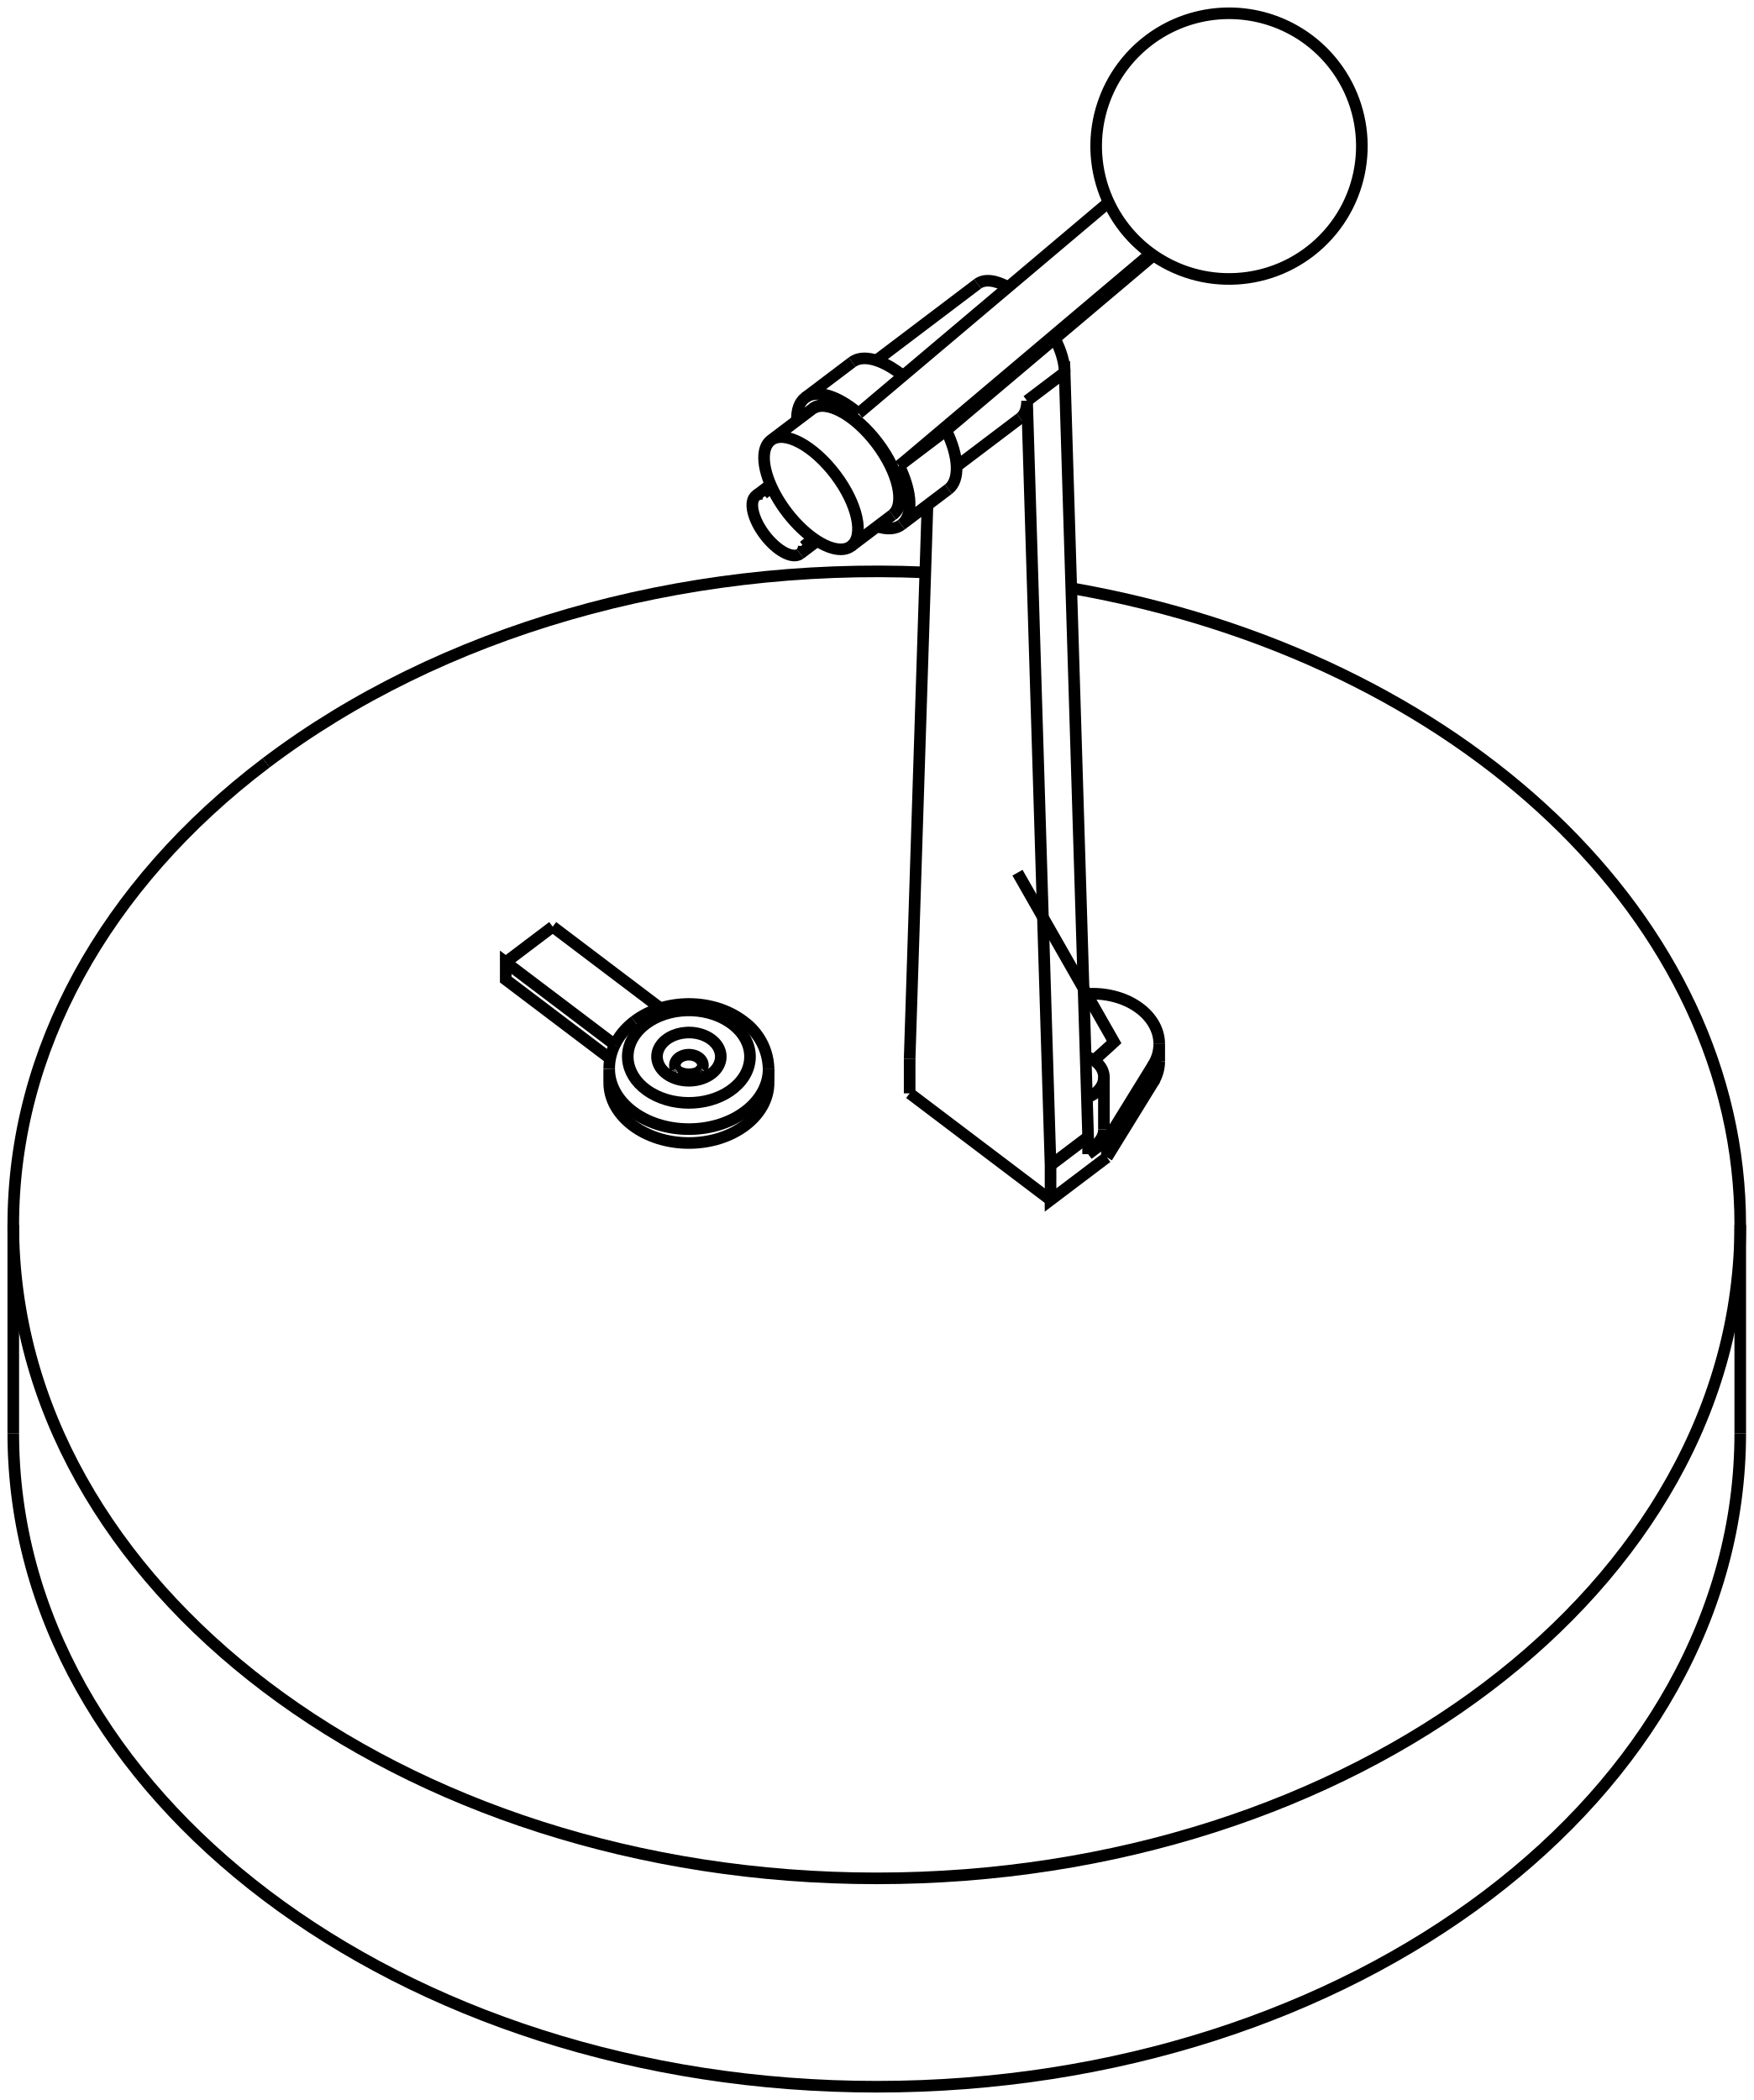
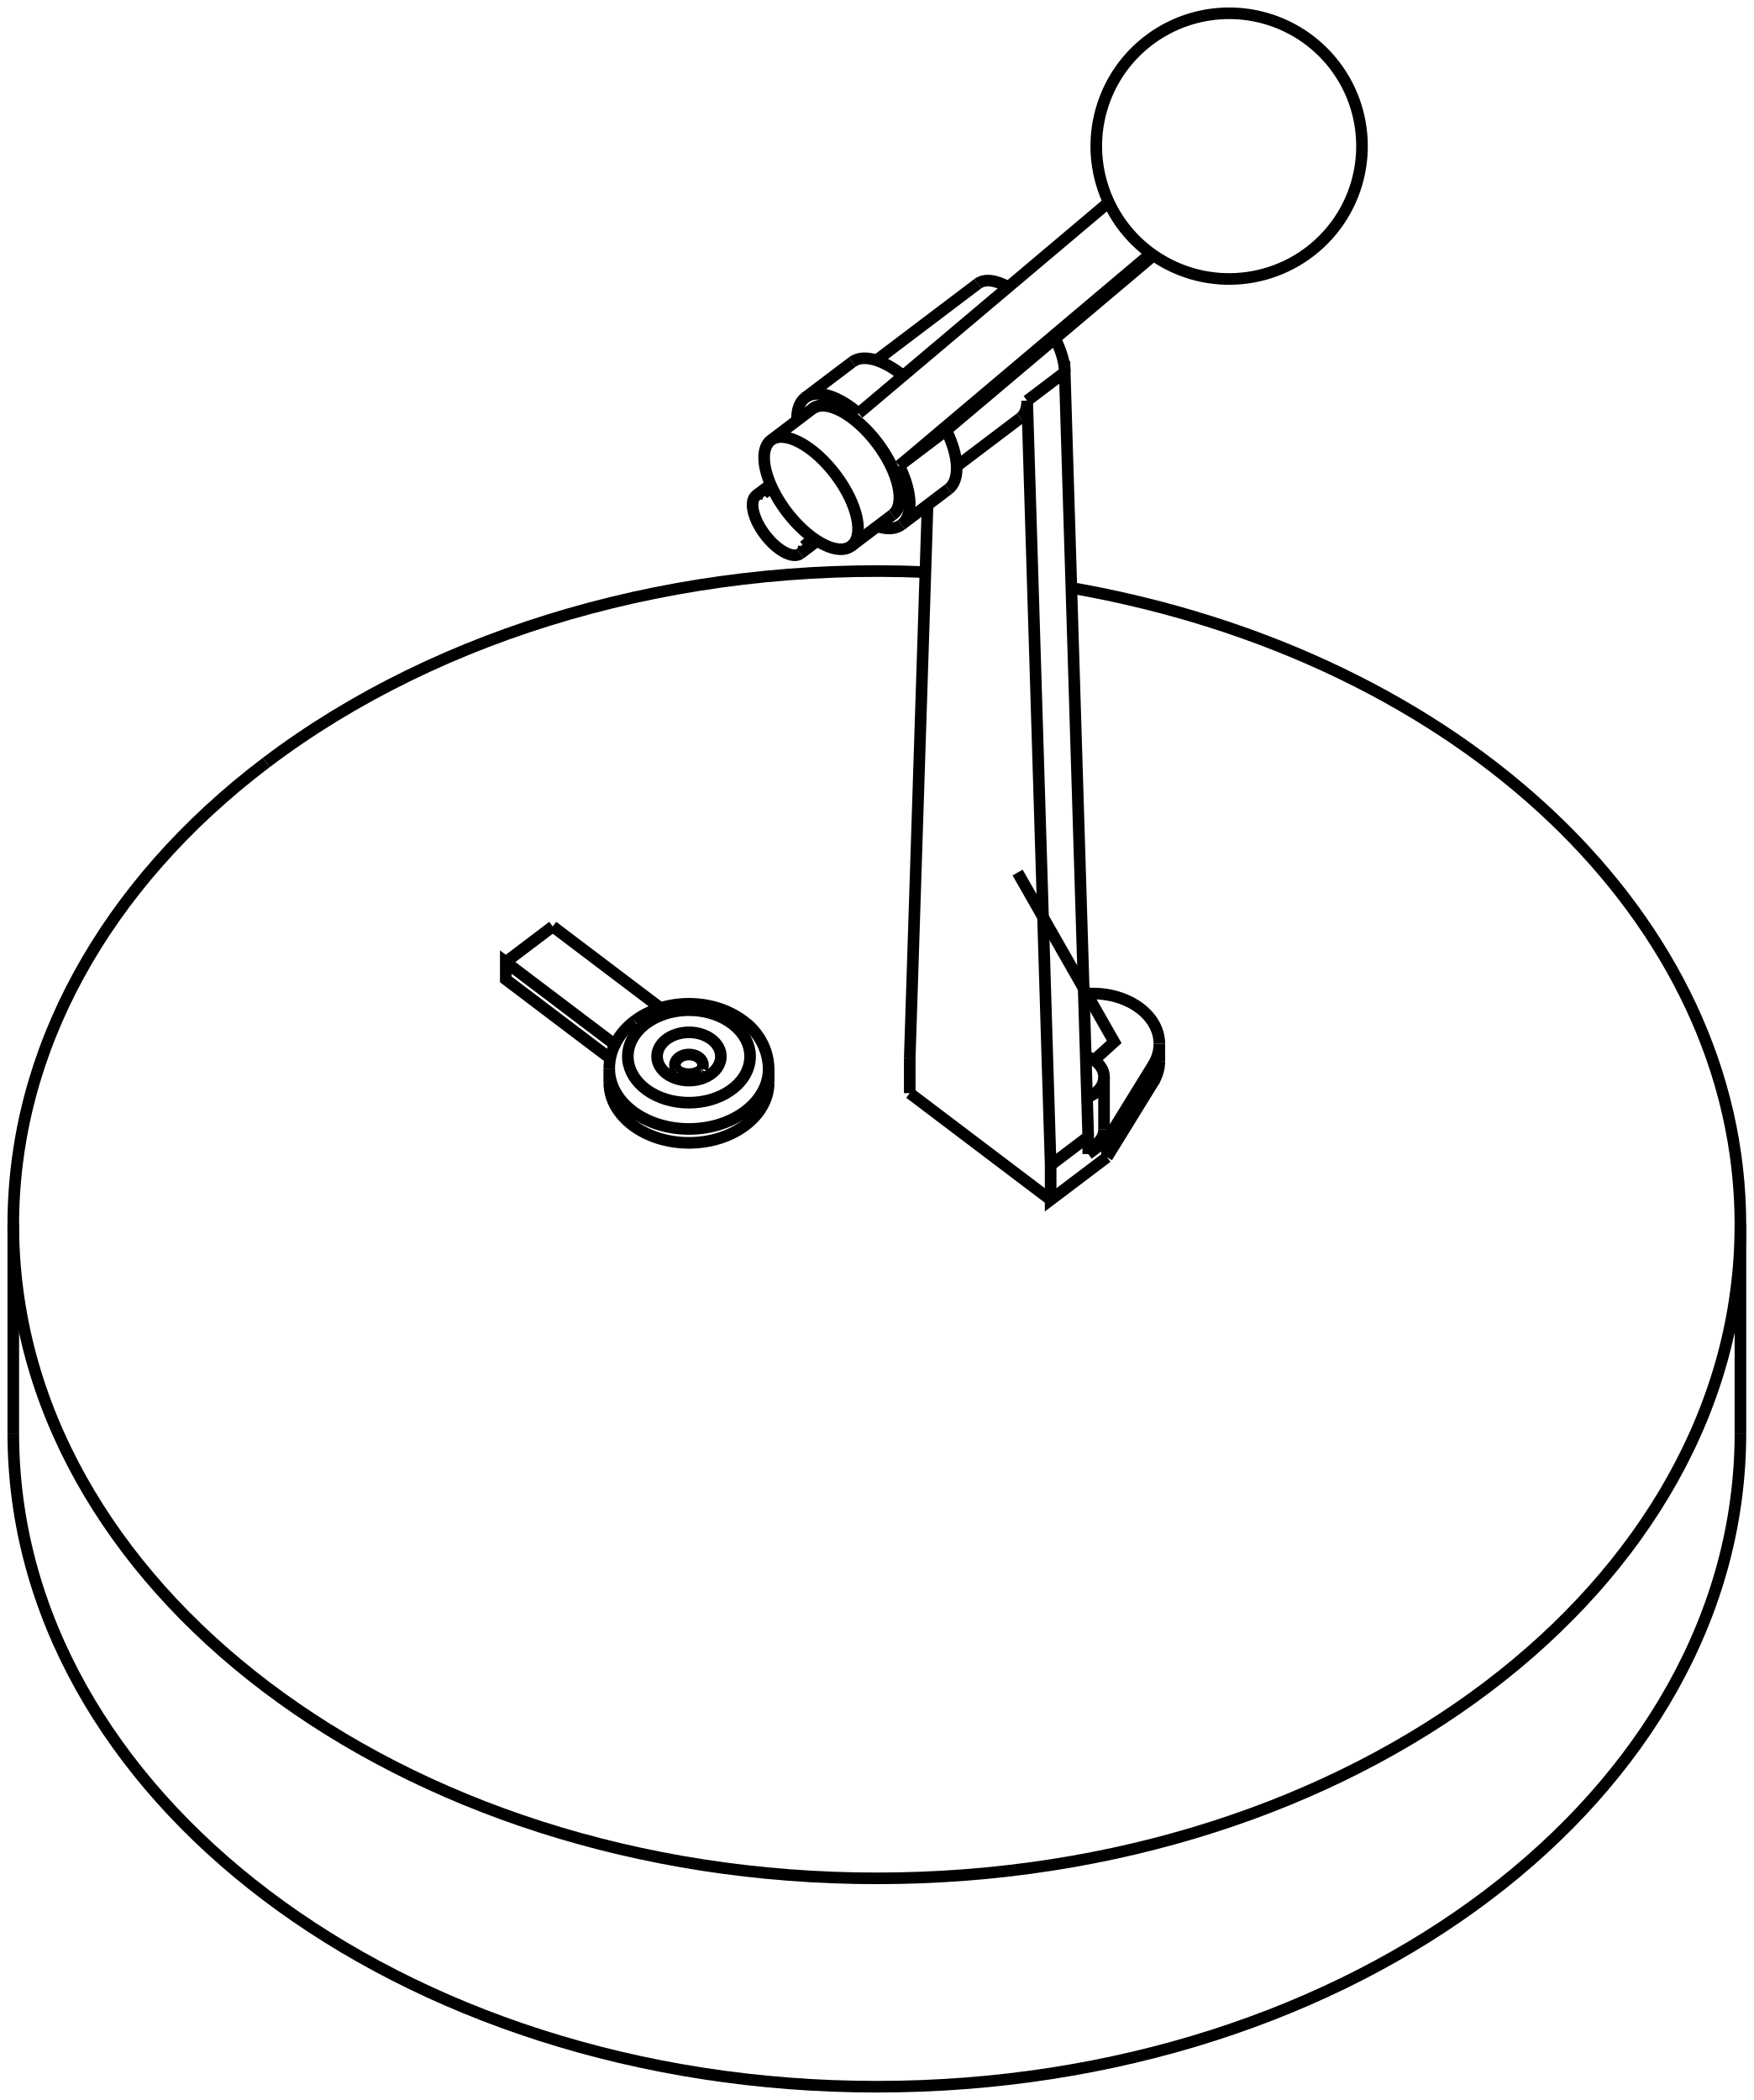
- <svg xmlns="http://www.w3.org/2000/svg" version="1.1" viewBox="-66 -53.988 132 158.088" fill="none" stroke="black" stroke-width="0.6%" vector-effect="non-scaling-stroke">
-   <path d="M -45.962 3.434 A 65 49.195 360 0 1 3.654 -10.897" />
-   <path d="M 14.641 -9.711 A 65 49.195 360 0 1 65 38.22 A 65 49.195 360 0 1 -65 38.22 A 65 49.195 360 0 1 -45.962 3.434" />
-   <path d="M -65 53.906 A 65 49.195 180 0 0 65 53.906" />
-   <path d="M -20.142 27.516 A 6 4.541 180 0 0 -8.142 27.516" />
-   <path d="M -20.069 25.706 L -27.931 19.756 L -27.931 18.449 L -19.721 24.662" />
-   <path d="M 17.324 33.136 L 13.081 36.347 L 13.081 33.732 L 11.314 -23.815 A 5 2.311 232.88 0 1 10.796 -22.504" />
-   <path d="M 2.475 28.319 L 13.081 36.347" />
-   <path d="M 20.852 27.414 A 5 3.784 180 0 0 21.263 25.911" />
-   <path d="M 17.324 33.136 L 20.852 27.414 L 20.852 26.107 A 5 3.784 180 0 0 21.263 24.604 L 21.263 25.911" />
-   <path d="M -24.395 15.773 L -16.289 21.908" />
-   <path d="M -27.931 18.449 L -24.395 15.773" />
-   <path d="M -8.142 26.471 A 6 4.541 360 0 1 -20.142 26.471 L -20.142 27.516" />
-   <path d="M -19.722 24.663 Q -19.72 24.66 -19.721 24.662" />
-   <path d="M 15.91 32.899 L 15.91 31.592 L 14.142 -25.956 L 11.314 -23.815" />
-   <path d="M 15.91 32.899 L 17.324 31.828 L 20.852 26.107" />
-   <path d="M 17.324 33.136 L 17.324 31.828" />
-   <path d="M 15.91 31.592 L 13.081 33.732" />
-   <path d="M 2.475 25.705 L 2.475 28.319" />
-   <path d="M 3.817 -15.969 L 2.475 25.705" />
-   <path d="M 21.263 24.604 A 5 3.784 180 0 0 15.797 20.836" />
-   <path d="M -17.395 23.094 A 4.6 3.481 360 1 1 -18.179 23.886 A 4.6 3.481 360 0 1 -17.395 23.094 Z" />
-   <path d="M -19.718 24.657 A 5.942 4.497 180 0 0 -19.721 24.662" />
-   <path d="M 14.142 -25.956 A 5 2.311 52.88 0 0 13.41 -28.501" />
-   <path d="M 9.889 -32.374 A 5 2.311 52.88 0 0 7.589 -32.618" />
-   <path d="M 16.343 25.831 C 16.4 25.78 16.45 25.73 16.509 25.685 C 16.56 25.64 16.62 25.59 16.674 25.538 C 16.73 25.49 16.78 25.44 16.838 25.392 C 16.89 25.34 16.95 25.29 17.002 25.245 C 17.07 25.18 17.15 25.11 17.219 25.049 C 17.29 24.98 17.36 24.92 17.435 24.854 C 17.51 24.79 17.58 24.72 17.649 24.658 C 17.72 24.59 17.79 24.53 17.864 24.461 L 10.593 11.708" />
-   <path d="M 17.099 31.026 A 2.25 1.703 360 0 1 15.91 32.527" />
-   <path d="M -12.445 26.84 A 2.4 1.816 360 0 1 -16.248 24.685 A 2.4 1.816 360 1 1 -12.445 26.84 Z" />
-   <path d="M 15.724 25.535 A 2.25 1.703 0 0 1 17.099 27.104 L 17.099 31.026" />
-   <path d="M 17.099 27.104 A 2.25 1.703 0 0 1 15.819 28.641" />
-   <path d="M -15.135 26.486 A 1.058 0.801 360 1 1 -13.149 26.486 C -13.15 26.49 -13.15 26.49 -13.151 26.491 C -13.15 26.49 -13.15 26.49 -13.154 26.496 C -13.16 26.5 -13.16 26.5 -13.158 26.502 C -13.16 26.5 -13.16 26.51 -13.162 26.509 C -13.16 26.51 -13.17 26.51 -13.167 26.517 C -13.17 26.52 -13.17 26.52 -13.173 26.525 C -13.18 26.53 -13.18 26.53 -13.18 26.534 C -13.18 26.54 -13.19 26.54 -13.188 26.543 C -13.19 26.55 -13.19 26.55 -13.197 26.554 C -13.2 26.56 -13.2 26.56 -13.206 26.564 C -13.21 26.57 -13.21 26.57 -13.217 26.576 C -13.22 26.58 -13.23 26.58 -13.229 26.587 C -13.23 26.59 -13.24 26.6 -13.243 26.6 C -13.25 26.6 -13.25 26.61 -13.257 26.612 C -13.26 26.62 -13.27 26.62 -13.273 26.625 C -13.28 26.63 -13.28 26.63 -13.29 26.639" />
-   <path d="M 1.644 -17.142 A 4 1.849 52.88 0 0 1.684 -17.363" />
-   <path d="M -2.662 -23.105 A 4 1.849 52.88 0 0 -2.885 -23.126" />
-   <path d="M 1.179 -15.226 A 5 2.311 52.88 0 0 -4.856 -23.199 L -7.967 -20.845 A 5 2.311 232.88 0 1 -1.932 -12.871 A 5 2.311 232.88 0 1 -8.485 -19.534 A 5 2.311 232.88 0 1 -7.967 -20.845" />
-   <path d="M 5.389 -17.158 A 6 2.773 52.88 0 0 5.227 -21.594 L 20.828 -34.763" />
-   <path d="M 1.98 -25.698 A 6 2.773 52.88 0 0 -1.853 -26.726" />
-   <path d="M 1.692 -18.918 L 20.629 -34.904" />
-   <path d="M 1.692 -18.918 L 5.227 -21.594" />
-   <path d="M -5.489 -12.857 L -4.774 -13.461" />
-   <path d="M 1.692 -18.918 A 6 2.773 232.88 0 1 1.853 -14.482 L 5.389 -17.158" />
-   <path d="M 1.853 -14.482 A 6 2.773 232.88 0 1 0.027 -14.354" />
-   <path d="M 17.454 -38.76 L -1.37 -22.87" />
-   <path d="M -6.007 -22.328 A 6 2.773 232.88 0 1 -5.389 -24.05 L -1.853 -26.726" />
-   <path d="M -5.389 -24.05 A 6 2.773 232.88 0 1 -1.37 -22.87" />
-   <path d="M -7.922 -17.339 L -8.551 -16.809" />
-   <path d="M -5.489 -12.857 A 2.75 1.271 232.88 0 1 -5.765 -12.298 L -4.704 -13.101 A 2.75 1.271 52.88 0 0 -4.535 -13.299" />
-   <path d="M -5.765 -12.298 A 2.75 1.271 232.88 1 1 -9.084 -16.684 L -8.024 -17.486" />
-   <path d="M -9.084 -16.684 A 2.75 1.271 232.88 0 1 -8.551 -16.809" />
-   <path d="M -4.82 -23.225 A 5 2.311 232.88 0 1 -4.785 -23.253 A 5 2.311 232.88 0 1 1.25 -15.279 A 5 2.311 232.88 0 1 1.214 -15.253" />
-   <path d="M -5.489 -12.857 L -4.731 -13.431" />
-   <path d="M -7.996 -17.506 A 2.75 1.271 52.88 0 0 -8.024 -17.486" />
-   <path d="M -4.399 -23.404 A 5 2.311 232.88 0 1 -4.376 -23.446" />
-   <path d="M 1.547 -15.621 A 5 2.311 232.88 0 1 1.5 -15.61" />
-   <path d="M -65 38.22 L -65 53.906" />
-   <path d="M 65 38.22 L 65 53.906" />
-   <path d="M -8.142 26.471 L -8.142 27.516" />
-   <path d="M -18.24 22.892 C -18.17 22.84 -18.1 22.79 -18.027 22.739 C -17.95 22.69 -17.88 22.64 -17.806 22.594 C -17.73 22.55 -17.65 22.5 -17.577 22.459 C -17.5 22.41 -17.42 22.37 -17.341 22.332 C -17.26 22.29 -17.18 22.25 -17.098 22.215 C -17.02 22.18 -16.93 22.14 -16.849 22.108 C -16.76 22.07 -16.68 22.04 -16.594 22.01 C -16.51 21.98 -16.42 21.95 -16.334 21.922 C -16.25 21.89 -16.16 21.87 -16.069 21.844 C -15.98 21.82 -15.89 21.8 -15.8 21.777 C -15.71 21.76 -15.62 21.74 -15.528 21.719 C -15.44 21.7 -15.34 21.69 -15.252 21.672 C -15.16 21.66 -15.07 21.65 -14.975 21.636 C -14.88 21.63 -14.79 21.62 -14.695 21.61 C -14.6 21.6 -14.51 21.6 -14.415 21.594 C -14.32 21.59 -14.23 21.59 -14.133 21.589 C -14.04 21.59 -13.95 21.59 -13.851 21.595 C -13.76 21.6 -13.66 21.6 -13.57 21.611 C -13.48 21.62 -13.38 21.63 -13.29 21.638 C -13.2 21.65 -13.1 21.66 -13.012 21.675 C -12.92 21.69 -12.83 21.71 -12.736 21.723 C -12.64 21.74 -12.55 21.76 -12.463 21.782 C -12.37 21.8 -12.28 21.83 -12.194 21.85 C -12.1 21.87 -12.02 21.9 -11.928 21.929 C -11.84 21.96 -11.75 21.99 -11.668 22.018 C -11.58 22.05 -11.5 22.08 -11.413 22.117 C -11.33 22.15 -11.25 22.19 -11.163 22.226 C -11.08 22.26 -11 22.3 -10.92 22.344 C -10.6 22.51 -10.3 22.7 -10.022 22.91 C -9.26 23.46 -8.2 24.63 -8.142 26.471" />
-   <path d="M -19.718 24.657 C -19.7 24.61 -19.68 24.57 -19.654 24.53 C -19.63 24.49 -19.61 24.45 -19.586 24.406 C -19.56 24.36 -19.54 24.32 -19.514 24.283 C -19.49 24.24 -19.46 24.2 -19.438 24.162 C -19.41 24.12 -19.38 24.08 -19.358 24.043 C -19.33 24 -19.3 23.97 -19.273 23.927 C -19.24 23.89 -19.22 23.85 -19.186 23.812 C -19.16 23.77 -19.13 23.74 -19.094 23.7 C -19.06 23.66 -19.03 23.63 -18.999 23.59 C -18.97 23.55 -18.93 23.52 -18.9 23.483 C -18.87 23.45 -18.83 23.41 -18.798 23.378 C -18.76 23.34 -18.73 23.31 -18.693 23.276 C -18.66 23.24 -18.62 23.21 -18.584 23.176 C -18.55 23.14 -18.51 23.11 -18.472 23.079 C -18.43 23.05 -18.4 23.02 -18.358 22.984 C -18.32 22.95 -18.28 22.92 -18.24 22.892" />
-   <path d="M -19.722 24.663 C -19.74 24.7 -19.76 24.73 -19.772 24.77 C -19.79 24.81 -19.8 24.84 -19.819 24.878 C -19.83 24.91 -19.85 24.95 -19.863 24.987 C -19.88 25.02 -19.89 25.06 -19.903 25.098 C -19.92 25.13 -19.93 25.17 -19.941 25.209 C -19.95 25.25 -19.96 25.28 -19.976 25.321 C -19.99 25.36 -20 25.4 -20.007 25.433 C -20.02 25.47 -20.03 25.51 -20.035 25.547 C -20.04 25.58 -20.05 25.62 -20.06 25.661 C -20.07 25.7 -20.08 25.74 -20.082 25.775 C -20.09 25.81 -20.09 25.85 -20.1 25.891 C -20.11 25.93 -20.11 25.97 -20.115 26.006 C -20.12 26.04 -20.12 26.08 -20.127 26.122 C -20.13 26.16 -20.13 26.2 -20.135 26.238 C -20.14 26.28 -20.14 26.32 -20.14 26.354 C -20.14 26.39 -20.14 26.43 -20.142 26.471" />
-   <path d="M 6.007 -18.88 L 10.796 -22.504" />
-   <path d="M -0.027 -26.854 L 7.589 -32.618" />
-   <path d="M -15.135 26.486 C -15.13 26.49 -15.13 26.49 -15.133 26.49 C -15.13 26.49 -15.13 26.49 -15.13 26.496 C -15.13 26.5 -15.13 26.5 -15.126 26.502 C -15.13 26.5 -15.12 26.51 -15.122 26.509 C -15.12 26.51 -15.12 26.51 -15.117 26.516 C -15.12 26.52 -15.11 26.52 -15.112 26.524 C -15.11 26.53 -15.11 26.53 -15.105 26.533 C -15.1 26.54 -15.1 26.54 -15.097 26.542 C -15.09 26.55 -15.09 26.55 -15.09 26.551 C -15.09 26.55 -15.08 26.56 -15.082 26.561 C -15.08 26.56 -15.08 26.57 -15.072 26.57 C -15.07 26.57 -15.07 26.58 -15.062 26.58 C -15.06 26.58 -15.06 26.59 -15.051 26.591 C -15.05 26.59 -15.04 26.6 -15.039 26.602 C -15.04 26.61 -15.03 26.61 -15.027 26.613 C -15.02 26.62 -15.02 26.62 -15.013 26.624 C -15.01 26.63 -15 26.63 -14.998 26.636 C -14.99 26.64 -14.99 26.64 -14.982 26.648 C -14.98 26.65 -14.97 26.66 -14.965 26.66 C -14.96 26.66 -14.95 26.67 -14.948 26.672 C -14.94 26.68 -14.94 26.68 -14.929 26.684 C -14.92 26.69 -14.92 26.69 -14.909 26.696 C -14.9 26.7 -14.9 26.7 -14.888 26.708 C -14.88 26.71 -14.87 26.72 -14.867 26.72 C -14.85 26.73 -14.84 26.74 -14.82 26.743 C -14.8 26.75 -14.79 26.76 -14.77 26.766 C -14.74 26.78 -14.7 26.79 -14.661 26.807 C -14.58 26.83 -14.5 26.85 -14.41 26.867 C -14.23 26.89 -14.04 26.89 -13.861 26.864 C -13.61 26.83 -13.4 26.73 -13.29 26.639" />
-   <path d="M 1.179 -15.226 L -1.932 -12.871" />
-   <path d="M 34.421 -49.113 A 10 10 0 0 0 17.192 -46.601 A 10 10 0 1 0 34.421 -49.113 Z" />
+ <svg xmlns="http://www.w3.org/2000/svg" version="1.1" viewBox="-66 -53.974 132 158.072" fill="none" stroke="black" stroke-width="0.6%" vector-effect="non-scaling-stroke">
+   <path d="M -45.962 3.423 A 65 49.201 360 0 1 3.654 -10.91" />
+   <path d="M 14.641 -9.723 A 65 49.201 360 0 1 65 38.213 A 65 49.201 360 0 1 -65 38.213 A 65 49.201 360 0 1 -45.962 3.423" />
+   <path d="M -65 53.897 A 65 49.201 180 0 0 65 53.897" />
+   <path d="M -20.142 27.509 A 6 4.542 180 0 0 -8.142 27.509" />
+   <path d="M -20.069 25.698 L -27.931 19.748 L -27.931 18.441 L -19.721 24.655" />
+   <path d="M 17.324 33.129 L 13.081 36.34 L 13.081 33.726 L 11.314 -23.812 A 5 2.31 232.877 0 1 10.796 -22.501" />
+   <path d="M 2.475 28.311 L 13.081 36.34" />
+   <path d="M 20.852 27.406 A 5 3.785 180 0 0 21.263 25.903" />
+   <path d="M 17.324 33.129 L 20.852 27.406 L 20.852 26.099 A 5 3.785 180 0 0 21.263 24.596 L 21.263 25.903" />
+   <path d="M -24.395 15.764 L -16.289 21.9" />
+   <path d="M -27.931 18.441 L -24.395 15.764" />
+   <path d="M -8.142 26.463 A 6 4.542 360 0 1 -20.142 26.463 L -20.142 27.509" />
+   <path d="M -19.722 24.655 Q -19.72 24.66 -19.721 24.655" />
+   <path d="M 15.91 32.892 L 15.91 31.585 L 14.142 -25.953 L 11.314 -23.812" />
+   <path d="M 15.91 32.892 L 17.324 31.822 L 20.852 26.099" />
+   <path d="M 17.324 33.129 L 17.324 31.822" />
+   <path d="M 15.91 31.585 L 13.081 33.726" />
+   <path d="M 2.475 25.697 L 2.475 28.311" />
+   <path d="M 3.817 -15.965 L 2.475 25.697" />
+   <path d="M 21.263 24.596 A 5 3.785 180 0 0 15.796 20.828" />
+   <path d="M -17.395 23.086 A 4.6 3.482 360 1 1 -18.179 23.879 A 4.6 3.482 360 0 1 -17.395 23.086 Z" />
+   <path d="M -19.718 24.648 A 5.942 4.497 180 0 0 -19.721 24.655" />
+   <path d="M 14.142 -25.953 A 5 2.31 52.877 0 0 13.411 -28.496" />
+   <path d="M 9.893 -32.369 A 5 2.31 52.877 0 0 7.589 -32.616" />
+   <path d="M 16.342 25.824 C 16.4 25.78 16.45 25.73 16.508 25.678 C 16.56 25.63 16.62 25.58 16.673 25.531 C 16.73 25.48 16.78 25.43 16.838 25.384 C 16.89 25.34 16.95 25.29 17.002 25.237 C 17.07 25.17 17.15 25.11 17.219 25.042 C 17.29 24.98 17.36 24.91 17.435 24.846 C 17.51 24.78 17.58 24.72 17.649 24.65 C 17.72 24.58 17.79 24.52 17.864 24.454 L 10.593 11.704" />
+   <path d="M 17.099 31.019 A 2.25 1.703 360 0 1 15.91 32.521" />
+   <path d="M -12.445 26.833 A 2.4 1.817 360 0 1 -16.248 24.677 A 2.4 1.817 360 1 1 -12.445 26.833 Z" />
+   <path d="M 15.724 25.529 A 2.25 1.703 360 0 1 17.099 27.098 L 17.099 31.019" />
+   <path d="M 17.099 27.098 A 2.25 1.703 360 0 1 15.819 28.634" />
+   <path d="M -15.135 26.478 A 1.058 0.801 360 1 1 -13.149 26.478 C -13.15 26.48 -13.15 26.48 -13.151 26.483 C -13.15 26.48 -13.15 26.49 -13.154 26.489 C -13.16 26.49 -13.16 26.49 -13.158 26.495 C -13.16 26.5 -13.16 26.5 -13.162 26.502 C -13.16 26.5 -13.17 26.51 -13.167 26.509 C -13.17 26.51 -13.17 26.51 -13.173 26.518 C -13.18 26.52 -13.18 26.52 -13.18 26.526 C -13.18 26.53 -13.19 26.53 -13.188 26.536 C -13.19 26.54 -13.19 26.54 -13.197 26.546 C -13.2 26.55 -13.2 26.55 -13.206 26.557 C -13.21 26.56 -13.21 26.56 -13.217 26.568 C -13.22 26.57 -13.23 26.58 -13.229 26.58 C -13.23 26.58 -13.24 26.59 -13.243 26.592 C -13.25 26.6 -13.25 26.6 -13.257 26.605 C -13.26 26.61 -13.27 26.61 -13.273 26.618 C -13.28 26.62 -13.28 26.63 -13.29 26.631" />
+   <path d="M 1.644 -17.138 A 4 1.848 52.877 0 0 1.684 -17.359" />
+   <path d="M -2.663 -23.101 A 4 1.848 52.877 0 0 -2.886 -23.122" />
+   <path d="M 1.179 -15.222 A 5 2.31 52.877 0 0 -4.856 -23.196 L -7.967 -20.841 A 5 2.31 232.877 1 1 -1.932 -12.867 A 5 2.31 232.877 0 1 -8.485 -19.53 A 5 2.31 232.877 0 1 -7.967 -20.841" />
+   <path d="M 5.389 -17.155 A 6 2.773 52.877 0 0 5.227 -21.59 L 20.826 -34.752" />
+   <path d="M 1.981 -25.693 A 6 2.773 52.877 0 0 -1.853 -26.723" />
+   <path d="M 1.692 -18.914 L 20.628 -34.892" />
+   <path d="M 1.692 -18.914 L 5.227 -21.59" />
+   <path d="M -5.489 -12.855 L -4.775 -13.458" />
+   <path d="M 1.692 -18.914 A 6 2.773 232.877 0 1 1.853 -14.478 L 5.389 -17.155" />
+   <path d="M 1.853 -14.478 A 6 2.773 232.877 0 1 0.028 -14.351" />
+   <path d="M 17.453 -38.748 L -1.37 -22.865" />
+   <path d="M -6.007 -22.324 A 6 2.773 232.877 0 1 -5.389 -24.046 L -1.853 -26.723" />
+   <path d="M -5.389 -24.046 A 6 2.773 232.877 0 1 -1.37 -22.865" />
+   <path d="M -7.923 -17.336 L -8.551 -16.807" />
+   <path d="M -5.489 -12.855 A 2.75 1.271 232.877 0 1 -5.765 -12.297 L -4.704 -13.1 A 2.75 1.271 52.877 0 0 -4.536 -13.296" />
+   <path d="M -5.765 -12.297 A 2.75 1.271 232.877 0 1 -9.084 -16.682 L -8.024 -17.485" />
+   <path d="M -9.084 -16.682 A 2.75 1.271 232.877 0 1 -8.551 -16.807" />
+   <path d="M -4.82 -23.222 A 5 2.31 232.877 0 1 -4.785 -23.249 A 5 2.31 232.877 0 1 1.25 -15.276 A 5 2.31 232.877 0 1 1.214 -15.25" />
+   <path d="M -5.489 -12.855 L -4.732 -13.428" />
+   <path d="M -7.997 -17.504 A 2.75 1.271 52.877 0 0 -8.024 -17.485" />
+   <path d="M -4.399 -23.4 A 5 2.31 232.877 0 1 -4.376 -23.443" />
+   <path d="M 1.547 -15.618 A 5 2.31 232.877 0 1 1.5 -15.606" />
+   <path d="M -65 38.213 L -65 53.897" />
+   <path d="M 65 38.213 L 65 53.897" />
+   <path d="M -8.142 26.463 L -8.142 27.509" />
+   <path d="M -18.24 22.885 C -18.17 22.83 -18.1 22.78 -18.027 22.731 C -17.95 22.68 -17.88 22.63 -17.806 22.586 C -17.73 22.54 -17.65 22.49 -17.577 22.451 C -17.5 22.41 -17.42 22.36 -17.341 22.324 C -17.26 22.28 -17.18 22.24 -17.098 22.207 C -17.02 22.17 -16.93 22.13 -16.849 22.1 C -16.76 22.07 -16.68 22.03 -16.594 22.002 C -16.51 21.97 -16.42 21.94 -16.334 21.914 C -16.25 21.89 -16.16 21.86 -16.069 21.836 C -15.98 21.81 -15.89 21.79 -15.8 21.769 C -15.71 21.75 -15.62 21.73 -15.527 21.711 C -15.44 21.69 -15.34 21.68 -15.252 21.664 C -15.16 21.65 -15.07 21.64 -14.974 21.628 C -14.88 21.62 -14.79 21.61 -14.695 21.602 C -14.6 21.59 -14.51 21.59 -14.414 21.586 C -14.32 21.58 -14.23 21.58 -14.133 21.581 C -14.04 21.58 -13.95 21.58 -13.851 21.587 C -13.76 21.59 -13.66 21.6 -13.57 21.603 C -13.48 21.61 -13.38 21.62 -13.29 21.63 C -13.2 21.64 -13.1 21.65 -13.011 21.667 C -12.92 21.68 -12.83 21.7 -12.735 21.715 C -12.64 21.73 -12.55 21.75 -12.462 21.774 C -12.37 21.79 -12.28 21.82 -12.193 21.842 C -12.1 21.87 -12.02 21.89 -11.928 21.921 C -11.84 21.95 -11.75 21.98 -11.667 22.01 C -11.58 22.04 -11.5 22.07 -11.412 22.109 C -11.33 22.14 -11.24 22.18 -11.163 22.218 C -11.08 22.26 -11 22.3 -10.92 22.336 C -10.6 22.5 -10.3 22.69 -10.022 22.902 C -9.26 23.45 -8.2 24.62 -8.142 26.463" />
+   <path d="M -19.718 24.648 C -19.7 24.61 -19.68 24.56 -19.654 24.522 C -19.63 24.48 -19.61 24.44 -19.586 24.397 C -19.56 24.36 -19.54 24.32 -19.514 24.275 C -19.49 24.23 -19.46 24.19 -19.438 24.154 C -19.41 24.11 -19.38 24.07 -19.357 24.035 C -19.33 24 -19.3 23.96 -19.273 23.919 C -19.24 23.88 -19.22 23.84 -19.186 23.804 C -19.16 23.77 -19.13 23.73 -19.094 23.692 C -19.06 23.66 -19.03 23.62 -18.999 23.582 C -18.97 23.55 -18.93 23.51 -18.9 23.475 C -18.87 23.44 -18.83 23.4 -18.798 23.37 C -18.76 23.34 -18.73 23.3 -18.693 23.268 C -18.66 23.23 -18.62 23.2 -18.584 23.168 C -18.55 23.14 -18.51 23.1 -18.472 23.071 C -18.43 23.04 -18.4 23.01 -18.358 22.976 C -18.32 22.95 -18.28 22.91 -18.24 22.885" />
+   <path d="M -19.722 24.655 C -19.74 24.69 -19.76 24.73 -19.772 24.762 C -19.79 24.8 -19.8 24.83 -19.819 24.871 C -19.83 24.91 -19.85 24.94 -19.863 24.98 C -19.88 25.02 -19.89 25.05 -19.903 25.09 C -19.92 25.13 -19.93 25.16 -19.941 25.201 C -19.95 25.24 -19.96 25.28 -19.976 25.313 C -19.99 25.35 -20 25.39 -20.007 25.426 C -20.02 25.46 -20.03 25.5 -20.035 25.539 C -20.04 25.58 -20.05 25.62 -20.06 25.653 C -20.07 25.69 -20.08 25.73 -20.082 25.768 C -20.09 25.81 -20.09 25.84 -20.1 25.883 C -20.11 25.92 -20.11 25.96 -20.115 25.998 C -20.12 26.04 -20.12 26.08 -20.127 26.114 C -20.13 26.15 -20.13 26.19 -20.135 26.23 C -20.14 26.27 -20.14 26.31 -20.14 26.347 C -20.14 26.39 -20.14 26.42 -20.142 26.463" />
+   <path d="M 6.007 -18.877 L 10.796 -22.501" />
+   <path d="M -0.028 -26.85 L 7.589 -32.616" />
+   <path d="M -15.135 26.478 C -15.13 26.48 -15.13 26.48 -15.133 26.483 C -15.13 26.48 -15.13 26.49 -15.13 26.488 C -15.13 26.49 -15.13 26.49 -15.126 26.495 C -15.13 26.5 -15.12 26.5 -15.122 26.501 C -15.12 26.5 -15.12 26.51 -15.117 26.509 C -15.12 26.51 -15.11 26.51 -15.111 26.517 C -15.11 26.52 -15.11 26.52 -15.105 26.526 C -15.1 26.53 -15.1 26.53 -15.097 26.535 C -15.09 26.54 -15.09 26.54 -15.09 26.544 C -15.09 26.55 -15.08 26.55 -15.081 26.553 C -15.08 26.56 -15.08 26.56 -15.072 26.563 C -15.07 26.57 -15.07 26.57 -15.062 26.573 C -15.06 26.58 -15.05 26.58 -15.051 26.584 C -15.05 26.59 -15.04 26.59 -15.039 26.594 C -15.04 26.6 -15.03 26.6 -15.026 26.606 C -15.02 26.61 -15.02 26.61 -15.013 26.617 C -15.01 26.62 -15 26.62 -14.998 26.629 C -14.99 26.63 -14.99 26.64 -14.982 26.64 C -14.98 26.64 -14.97 26.65 -14.965 26.652 C -14.96 26.66 -14.95 26.66 -14.947 26.664 C -14.94 26.67 -14.93 26.67 -14.928 26.676 C -14.92 26.68 -14.92 26.68 -14.909 26.689 C -14.9 26.69 -14.89 26.7 -14.888 26.701 C -14.88 26.7 -14.87 26.71 -14.866 26.712 C -14.85 26.72 -14.84 26.73 -14.82 26.736 C -14.8 26.74 -14.79 26.75 -14.77 26.758 C -14.74 26.77 -14.7 26.79 -14.66 26.8 C -14.58 26.83 -14.5 26.85 -14.408 26.859 C -14.23 26.89 -14.04 26.89 -13.859 26.857 C -13.61 26.82 -13.4 26.72 -13.29 26.631" />
+   <path d="M 1.179 -15.222 L -1.932 -12.867" />
+   <path d="M 34.421 -49.1 A 10 10 0 0 0 17.193 -46.59 A 10 10 0 1 0 34.421 -49.1 Z" />
</svg>
